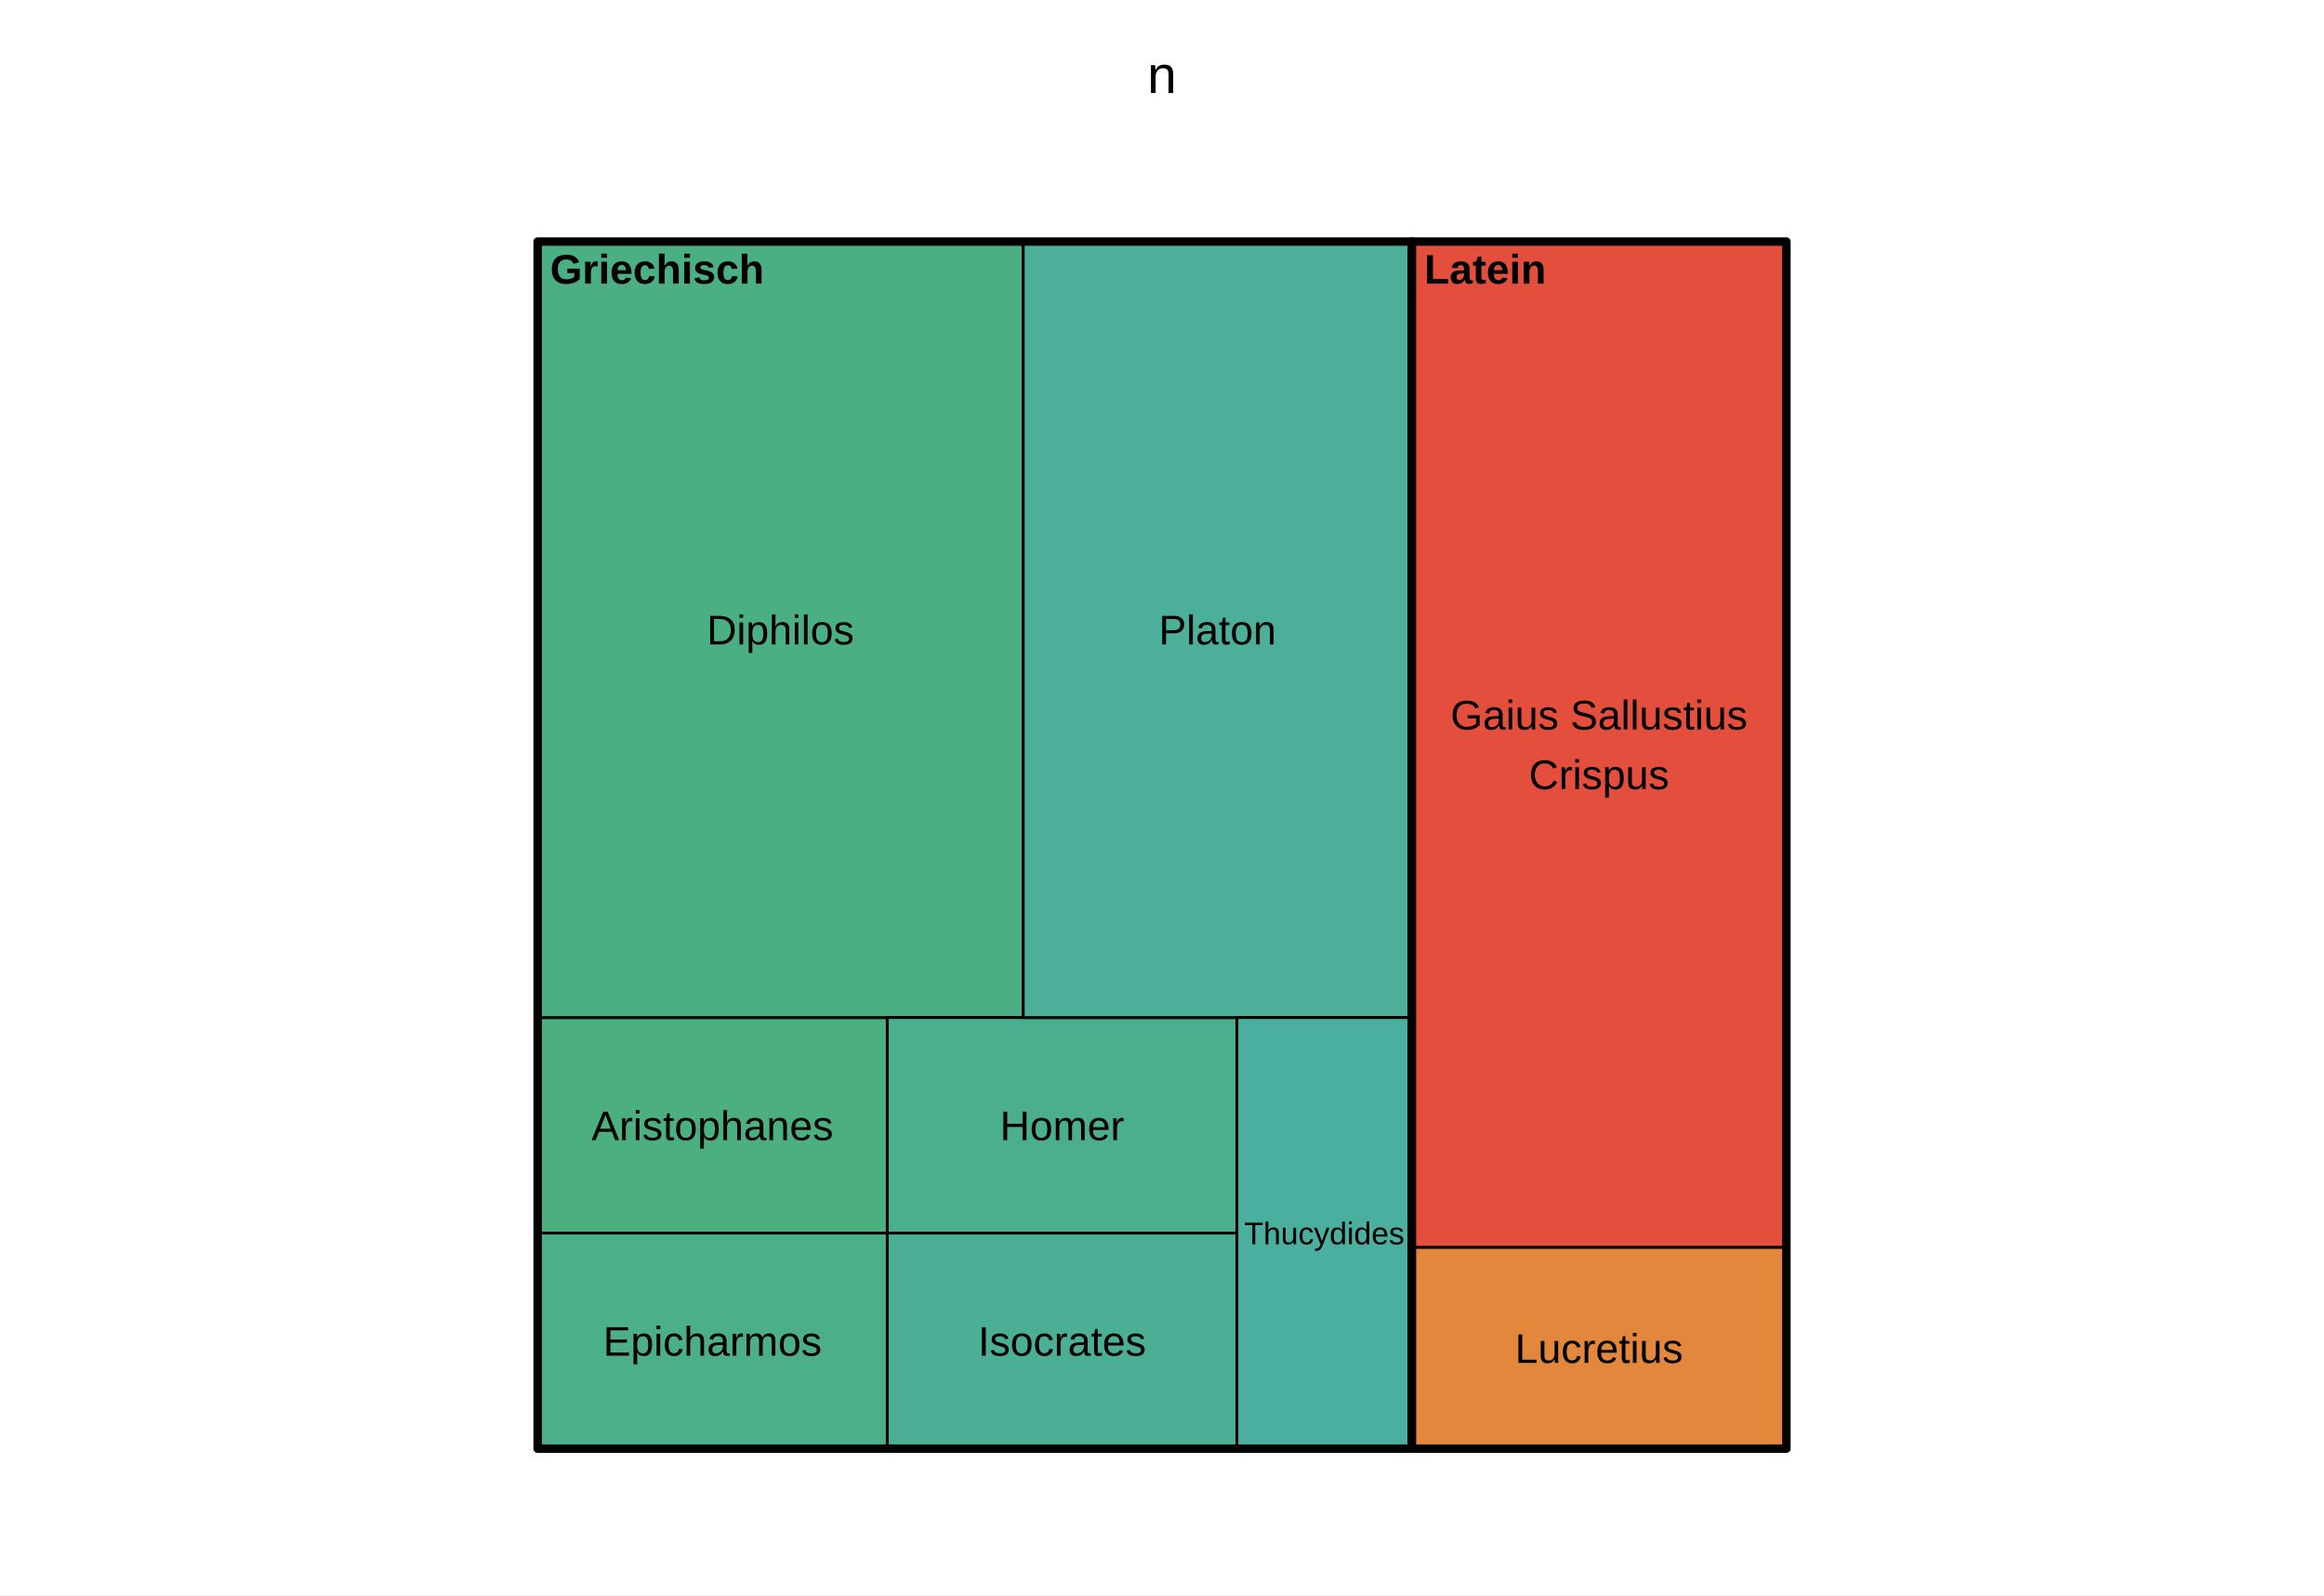
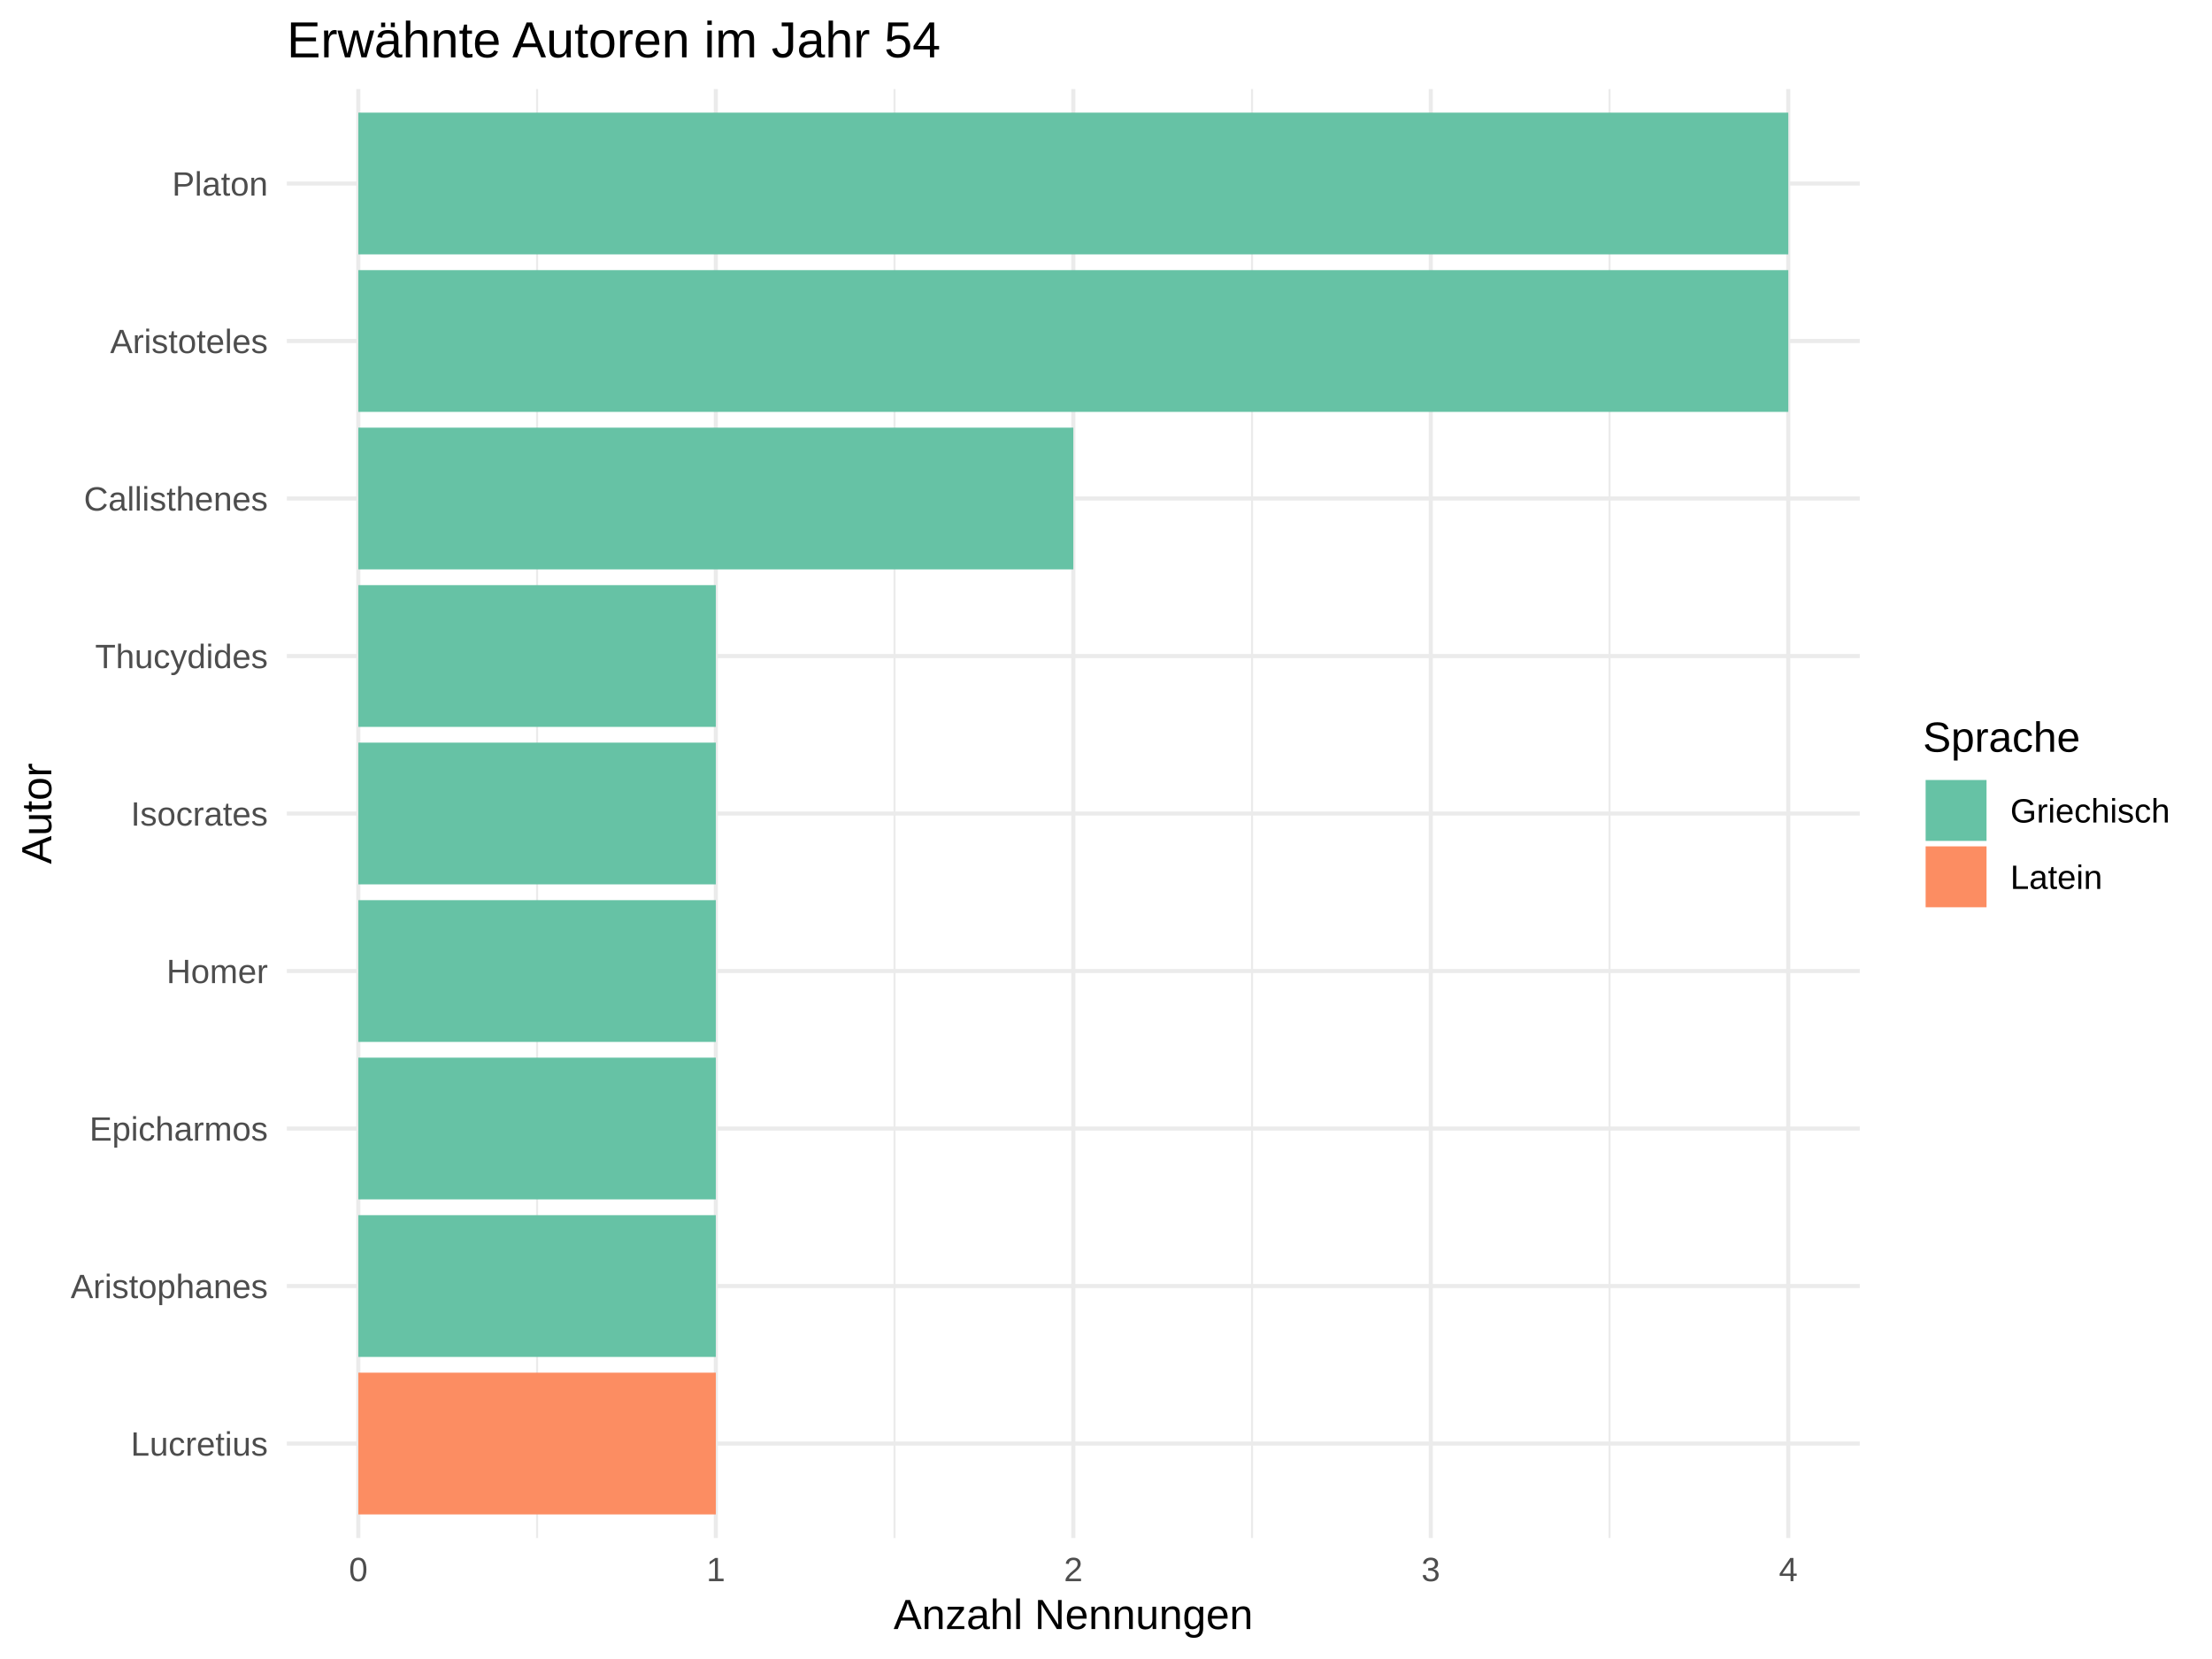
- <svg xmlns="http://www.w3.org/2000/svg" width="617.25pt" height="423.75pt" viewBox="0 0 617.25 423.75">
+ <svg xmlns="http://www.w3.org/2000/svg" width="576.00pt" height="432.00pt" viewBox="0 0 576.00 432.00">
  <g class="svglite">
    <defs>
      <style type="text/css">
    .svglite line, .svglite polyline, .svglite polygon, .svglite path, .svglite rect, .svglite circle {
      fill: none;
      stroke: #000000;
      stroke-linecap: round;
      stroke-linejoin: round;
      stroke-miterlimit: 10.00;
    }
    .svglite text {
      white-space: pre;
    }
    .svglite g.glyphgroup path {
      fill: inherit;
      stroke: none;
    }
  </style>
    </defs>
    <rect width="100%" height="100%" style="stroke: none; fill: #FFFFFF;" />
    <defs>
-       <clipPath id="cpMC4wMHw2MTcuMjV8MC4wMHw0MjMuNzU=">
-         <rect x="0.00" y="0.00" width="617.25" height="423.75" />
+       <clipPath id="cpMC4wMHw1NzYuMDB8MC4wMHw0MzIuMDA=">
+         <rect x="0.00" y="0.00" width="576.00" height="432.00" />
      </clipPath>
    </defs>
-     <g clip-path="url(#cpMC4wMHw2MTcuMjV8MC4wMHw0MjMuNzU=)">
-       <text x="308.62" y="24.70" text-anchor="middle" style="font-size: 14.00px; font-family: &quot;Arial&quot;;" textLength="7.78px" lengthAdjust="spacingAndGlyphs">n</text>
-       <rect x="142.80" y="270.28" width="92.86" height="57.25" style="stroke-width: 0.75; fill: #4BAF7F;" />
-       <rect x="142.80" y="64.16" width="128.98" height="206.12" style="stroke-width: 0.75; fill: #4BAF84;" />
-       <rect x="142.80" y="327.53" width="92.86" height="57.25" style="stroke-width: 0.75; fill: #4BAF8A;" />
-       <rect x="235.66" y="270.28" width="92.86" height="57.25" style="stroke-width: 0.75; fill: #4BAF8F;" />
-       <rect x="235.66" y="327.53" width="92.86" height="57.25" style="stroke-width: 0.75; fill: #4BAF95;" />
-       <rect x="271.77" y="64.16" width="103.18" height="206.12" style="stroke-width: 0.75; fill: #4BAF9A;" />
-       <rect x="328.52" y="270.28" width="46.43" height="114.51" style="stroke-width: 0.75; fill: #4BAFA0;" />
-       <rect x="374.96" y="64.16" width="99.50" height="267.19" style="stroke-width: 0.75; fill: #E34F3C;" />
-       <rect x="374.96" y="331.35" width="99.50" height="53.44" style="stroke-width: 0.75; fill: #E3873C;" />
-       <rect x="157.14" y="293.90" width="64.18" height="10.01" style="stroke-width: 0.75; stroke: none;" />
-       <rect x="187.74" y="162.22" width="39.09" height="10.01" style="stroke-width: 0.75; stroke: none;" />
-       <rect x="160.21" y="351.16" width="58.04" height="10.01" style="stroke-width: 0.75; stroke: none;" />
-       <rect x="265.60" y="293.90" width="32.98" height="10.01" style="stroke-width: 0.75; stroke: none;" />
-       <rect x="259.79" y="351.16" width="44.61" height="10.01" style="stroke-width: 0.75; stroke: none;" />
-       <rect x="307.77" y="162.22" width="31.18" height="10.01" style="stroke-width: 0.75; stroke: none;" />
-       <rect x="330.49" y="323.53" width="42.49" height="8.01" style="stroke-width: 0.75; stroke: none;" />
-       <rect x="385.29" y="184.42" width="78.83" height="26.68" style="stroke-width: 0.75; stroke: none;" />
-       <rect x="402.40" y="353.07" width="44.61" height="10.01" style="stroke-width: 0.75; stroke: none;" />
-       <text x="189.23" y="302.84" text-anchor="middle" style="font-size: 11.00px; font-family: &quot;Arial&quot;;" textLength="64.25px" lengthAdjust="spacingAndGlyphs">Aristophanes</text>
-       <text x="207.29" y="171.16" text-anchor="middle" style="font-size: 11.00px; font-family: &quot;Arial&quot;;" textLength="39.12px" lengthAdjust="spacingAndGlyphs">Diphilos</text>
-       <text x="189.23" y="360.10" text-anchor="middle" style="font-size: 11.00px; font-family: &quot;Arial&quot;;" textLength="58.09px" lengthAdjust="spacingAndGlyphs">Epicharmos</text>
-       <text x="282.09" y="302.84" text-anchor="middle" style="font-size: 11.00px; font-family: &quot;Arial&quot;;" textLength="33.00px" lengthAdjust="spacingAndGlyphs">Homer</text>
-       <text x="282.09" y="360.10" text-anchor="middle" style="font-size: 11.00px; font-family: &quot;Arial&quot;;" textLength="44.66px" lengthAdjust="spacingAndGlyphs">Isocrates</text>
-       <text x="323.37" y="171.16" text-anchor="middle" style="font-size: 11.00px; font-family: &quot;Arial&quot;;" textLength="31.22px" lengthAdjust="spacingAndGlyphs">Platon</text>
-       <text x="351.74" y="330.51" text-anchor="middle" style="font-size: 8.32px; font-family: &quot;Arial&quot;;" textLength="42.52px" lengthAdjust="spacingAndGlyphs">Thucydides</text>
-       <text x="424.70" y="193.77" text-anchor="middle" style="font-size: 11.00px; font-family: &quot;Arial&quot;;" textLength="78.91px" lengthAdjust="spacingAndGlyphs">Gaius Sallustius</text>
-       <text x="424.70" y="209.61" text-anchor="middle" style="font-size: 11.00px; font-family: &quot;Arial&quot;;" textLength="37.28px" lengthAdjust="spacingAndGlyphs">Crispus</text>
-       <text x="424.70" y="362.01" text-anchor="middle" style="font-size: 11.00px; font-family: &quot;Arial&quot;;" textLength="44.66px" lengthAdjust="spacingAndGlyphs">Lucretius</text>
-       <rect x="142.80" y="64.16" width="232.16" height="320.63" style="stroke-width: 2.25;" />
-       <rect x="374.96" y="64.16" width="99.50" height="320.63" style="stroke-width: 2.25;" />
-       <rect x="146.40" y="67.76" width="56.85" height="10.01" style="stroke-width: 0.75; stroke: none;" />
-       <rect x="378.56" y="67.76" width="32.38" height="10.01" style="stroke-width: 0.75; stroke: none;" />
-       <text x="146.10" y="75.34" style="font-size: 11.00px; font-weight: bold; font-family: &quot;Arial&quot;;" textLength="56.91px" lengthAdjust="spacingAndGlyphs">Griechisch</text>
-       <text x="378.26" y="75.34" style="font-size: 11.00px; font-weight: bold; font-family: &quot;Arial&quot;;" textLength="32.41px" lengthAdjust="spacingAndGlyphs">Latein</text>
+     <g clip-path="url(#cpMC4wMHw1NzYuMDB8MC4wMHw0MzIuMDA=)">
+       <rect x="0.00" y="0" width="576.00" height="432.00" style="stroke-width: 1.07; stroke: none; fill: #FFFFFF;" />
+     </g>
+     <defs>
+       <clipPath id="cpNzQuNjl8NDg0LjI4fDIzLjE4fDQwMC41MA==">
+         <rect x="74.69" y="23.18" width="409.59" height="377.33" />
+       </clipPath>
+     </defs>
+     <g clip-path="url(#cpNzQuNjl8NDg0LjI4fDIzLjE4fDQwMC41MA==)">
+       <polyline points="139.85,400.50 139.85,23.18 " style="stroke-width: 0.53; stroke: #EBEBEB; stroke-linecap: butt;" />
+       <polyline points="232.94,400.50 232.94,23.18 " style="stroke-width: 0.53; stroke: #EBEBEB; stroke-linecap: butt;" />
+       <polyline points="326.03,400.50 326.03,23.18 " style="stroke-width: 0.53; stroke: #EBEBEB; stroke-linecap: butt;" />
+       <polyline points="419.12,400.50 419.12,23.18 " style="stroke-width: 0.53; stroke: #EBEBEB; stroke-linecap: butt;" />
+       <polyline points="74.69,375.90 484.28,375.90 " style="stroke-width: 1.07; stroke: #EBEBEB; stroke-linecap: butt;" />
+       <polyline points="74.69,334.88 484.28,334.88 " style="stroke-width: 1.07; stroke: #EBEBEB; stroke-linecap: butt;" />
+       <polyline points="74.69,293.87 484.28,293.87 " style="stroke-width: 1.07; stroke: #EBEBEB; stroke-linecap: butt;" />
+       <polyline points="74.69,252.85 484.28,252.85 " style="stroke-width: 1.07; stroke: #EBEBEB; stroke-linecap: butt;" />
+       <polyline points="74.69,211.84 484.28,211.84 " style="stroke-width: 1.07; stroke: #EBEBEB; stroke-linecap: butt;" />
+       <polyline points="74.69,170.83 484.28,170.83 " style="stroke-width: 1.07; stroke: #EBEBEB; stroke-linecap: butt;" />
+       <polyline points="74.69,129.81 484.28,129.81 " style="stroke-width: 1.07; stroke: #EBEBEB; stroke-linecap: butt;" />
+       <polyline points="74.69,88.80 484.28,88.80 " style="stroke-width: 1.07; stroke: #EBEBEB; stroke-linecap: butt;" />
+       <polyline points="74.69,47.79 484.28,47.79 " style="stroke-width: 1.07; stroke: #EBEBEB; stroke-linecap: butt;" />
+       <polyline points="93.31,400.50 93.31,23.18 " style="stroke-width: 1.07; stroke: #EBEBEB; stroke-linecap: butt;" />
+       <polyline points="186.40,400.50 186.40,23.18 " style="stroke-width: 1.07; stroke: #EBEBEB; stroke-linecap: butt;" />
+       <polyline points="279.49,400.50 279.49,23.18 " style="stroke-width: 1.07; stroke: #EBEBEB; stroke-linecap: butt;" />
+       <polyline points="372.57,400.50 372.57,23.18 " style="stroke-width: 1.07; stroke: #EBEBEB; stroke-linecap: butt;" />
+       <polyline points="465.66,400.50 465.66,23.18 " style="stroke-width: 1.07; stroke: #EBEBEB; stroke-linecap: butt;" />
+       <rect x="93.31" y="357.44" width="93.09" height="36.91" style="stroke-width: 1.07; stroke: none; stroke-linecap: butt; stroke-linejoin: miter; fill: #FC8D62;" />
+       <rect x="93.31" y="316.43" width="93.09" height="36.91" style="stroke-width: 1.07; stroke: none; stroke-linecap: butt; stroke-linejoin: miter; fill: #66C2A5;" />
+       <rect x="93.31" y="275.41" width="93.09" height="36.91" style="stroke-width: 1.07; stroke: none; stroke-linecap: butt; stroke-linejoin: miter; fill: #66C2A5;" />
+       <rect x="93.31" y="234.40" width="93.09" height="36.91" style="stroke-width: 1.07; stroke: none; stroke-linecap: butt; stroke-linejoin: miter; fill: #66C2A5;" />
+       <rect x="93.31" y="193.38" width="93.09" height="36.91" style="stroke-width: 1.07; stroke: none; stroke-linecap: butt; stroke-linejoin: miter; fill: #66C2A5;" />
+       <rect x="93.31" y="152.37" width="93.09" height="36.91" style="stroke-width: 1.07; stroke: none; stroke-linecap: butt; stroke-linejoin: miter; fill: #66C2A5;" />
+       <rect x="93.31" y="111.36" width="186.18" height="36.91" style="stroke-width: 1.07; stroke: none; stroke-linecap: butt; stroke-linejoin: miter; fill: #66C2A5;" />
+       <rect x="93.31" y="70.34" width="372.36" height="36.91" style="stroke-width: 1.07; stroke: none; stroke-linecap: butt; stroke-linejoin: miter; fill: #66C2A5;" />
+       <rect x="93.31" y="29.33" width="372.36" height="36.91" style="stroke-width: 1.07; stroke: none; stroke-linecap: butt; stroke-linejoin: miter; fill: #66C2A5;" />
+     </g>
+     <g clip-path="url(#cpMC4wMHw1NzYuMDB8MC4wMHw0MzIuMDA=)">
+       <text x="69.76" y="379.05" text-anchor="end" style="font-size: 8.80px;fill: #4D4D4D; font-family: &quot;Arial&quot;;" textLength="35.69px" lengthAdjust="spacingAndGlyphs">Lucretius</text>
+       <text x="69.76" y="338.03" text-anchor="end" style="font-size: 8.80px;fill: #4D4D4D; font-family: &quot;Arial&quot;;" textLength="51.34px" lengthAdjust="spacingAndGlyphs">Aristophanes</text>
+       <text x="69.76" y="297.02" text-anchor="end" style="font-size: 8.80px;fill: #4D4D4D; font-family: &quot;Arial&quot;;" textLength="46.45px" lengthAdjust="spacingAndGlyphs">Epicharmos</text>
+       <text x="69.76" y="256.00" text-anchor="end" style="font-size: 8.80px;fill: #4D4D4D; font-family: &quot;Arial&quot;;" textLength="26.39px" lengthAdjust="spacingAndGlyphs">Homer</text>
+       <text x="69.76" y="214.99" text-anchor="end" style="font-size: 8.80px;fill: #4D4D4D; font-family: &quot;Arial&quot;;" textLength="35.69px" lengthAdjust="spacingAndGlyphs">Isocrates</text>
+       <text x="69.76" y="173.98" text-anchor="end" style="font-size: 8.80px;fill: #4D4D4D; font-family: &quot;Arial&quot;;" textLength="45.00px" lengthAdjust="spacingAndGlyphs">Thucydides</text>
+       <text x="69.76" y="132.96" text-anchor="end" style="font-size: 8.80px;fill: #4D4D4D; font-family: &quot;Arial&quot;;" textLength="47.92px" lengthAdjust="spacingAndGlyphs">Callisthenes</text>
+       <text x="69.76" y="91.95" text-anchor="end" style="font-size: 8.80px;fill: #4D4D4D; font-family: &quot;Arial&quot;;" textLength="41.06px" lengthAdjust="spacingAndGlyphs">Aristoteles</text>
+       <text x="69.76" y="50.94" text-anchor="end" style="font-size: 8.80px;fill: #4D4D4D; font-family: &quot;Arial&quot;;" textLength="24.94px" lengthAdjust="spacingAndGlyphs">Platon</text>
+       <text x="93.31" y="411.74" text-anchor="middle" style="font-size: 8.80px;fill: #4D4D4D; font-family: &quot;Arial&quot;;" textLength="4.89px" lengthAdjust="spacingAndGlyphs">0</text>
+       <text x="186.40" y="411.74" text-anchor="middle" style="font-size: 8.80px;fill: #4D4D4D; font-family: &quot;Arial&quot;;" textLength="4.89px" lengthAdjust="spacingAndGlyphs">1</text>
+       <text x="279.49" y="411.74" text-anchor="middle" style="font-size: 8.80px;fill: #4D4D4D; font-family: &quot;Arial&quot;;" textLength="4.89px" lengthAdjust="spacingAndGlyphs">2</text>
+       <text x="372.57" y="411.74" text-anchor="middle" style="font-size: 8.80px;fill: #4D4D4D; font-family: &quot;Arial&quot;;" textLength="4.89px" lengthAdjust="spacingAndGlyphs">3</text>
+       <text x="465.66" y="411.74" text-anchor="middle" style="font-size: 8.80px;fill: #4D4D4D; font-family: &quot;Arial&quot;;" textLength="4.89px" lengthAdjust="spacingAndGlyphs">4</text>
+       <text x="279.49" y="424.20" text-anchor="middle" style="font-size: 11.00px; font-family: &quot;Arial&quot;;" textLength="93.66px" lengthAdjust="spacingAndGlyphs">Anzahl Nennungen</text>
+       <text transform="translate(13.36,211.84) rotate(-90)" text-anchor="middle" style="font-size: 11.00px; font-family: &quot;Arial&quot;;" textLength="26.31px" lengthAdjust="spacingAndGlyphs">Autor</text>
+       <text x="500.72" y="195.76" style="font-size: 11.00px; font-family: &quot;Arial&quot;;" textLength="41.00px" lengthAdjust="spacingAndGlyphs">Sprache</text>
+       <rect x="501.43" y="203.11" width="15.86" height="15.86" style="stroke-width: 1.07; stroke: none; stroke-linecap: butt; stroke-linejoin: miter; fill: #66C2A5;" />
+       <rect x="501.43" y="220.39" width="15.86" height="15.86" style="stroke-width: 1.07; stroke: none; stroke-linecap: butt; stroke-linejoin: miter; fill: #FC8D62;" />
+       <text x="523.48" y="214.19" style="font-size: 8.80px; font-family: &quot;Arial&quot;;" textLength="41.56px" lengthAdjust="spacingAndGlyphs">Griechisch</text>
+       <text x="523.48" y="231.47" style="font-size: 8.80px; font-family: &quot;Arial&quot;;" textLength="23.95px" lengthAdjust="spacingAndGlyphs">Latein</text>
+       <text x="74.69" y="14.93" style="font-size: 13.20px; font-family: &quot;Arial&quot;;" textLength="169.95px" lengthAdjust="spacingAndGlyphs">Erwähnte Autoren im Jahr 54</text>
    </g>
  </g>
</svg>
